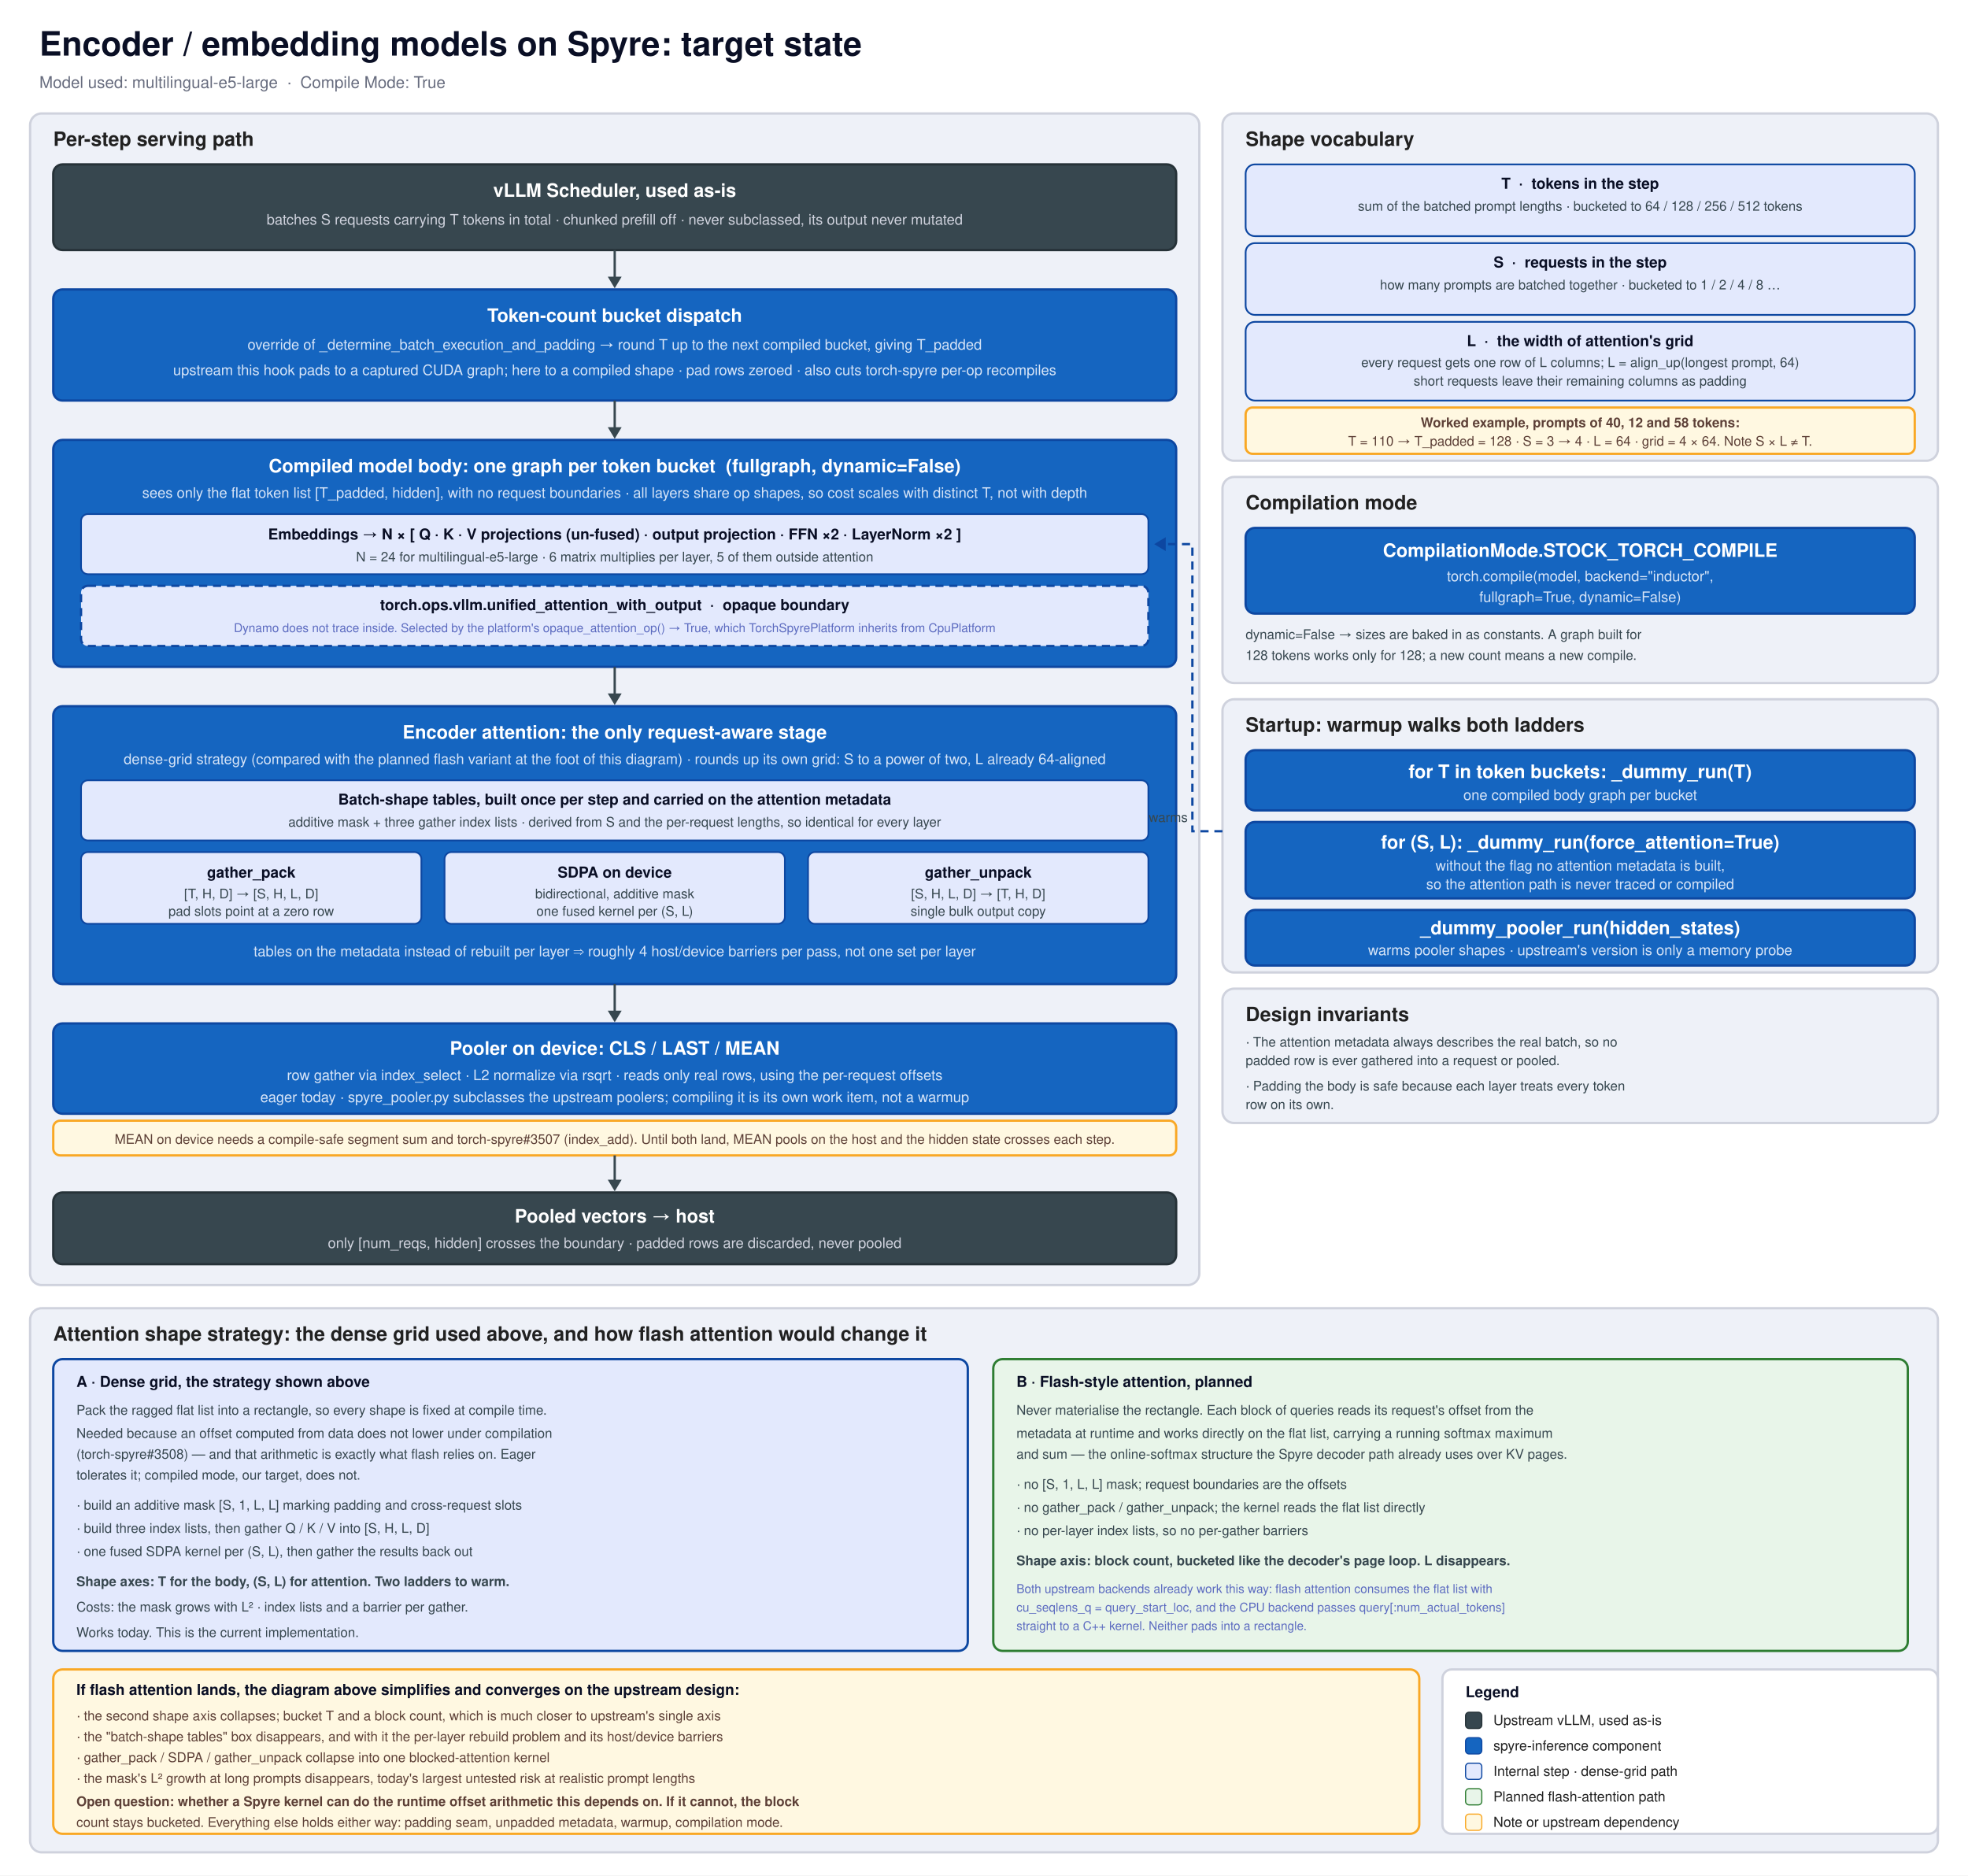
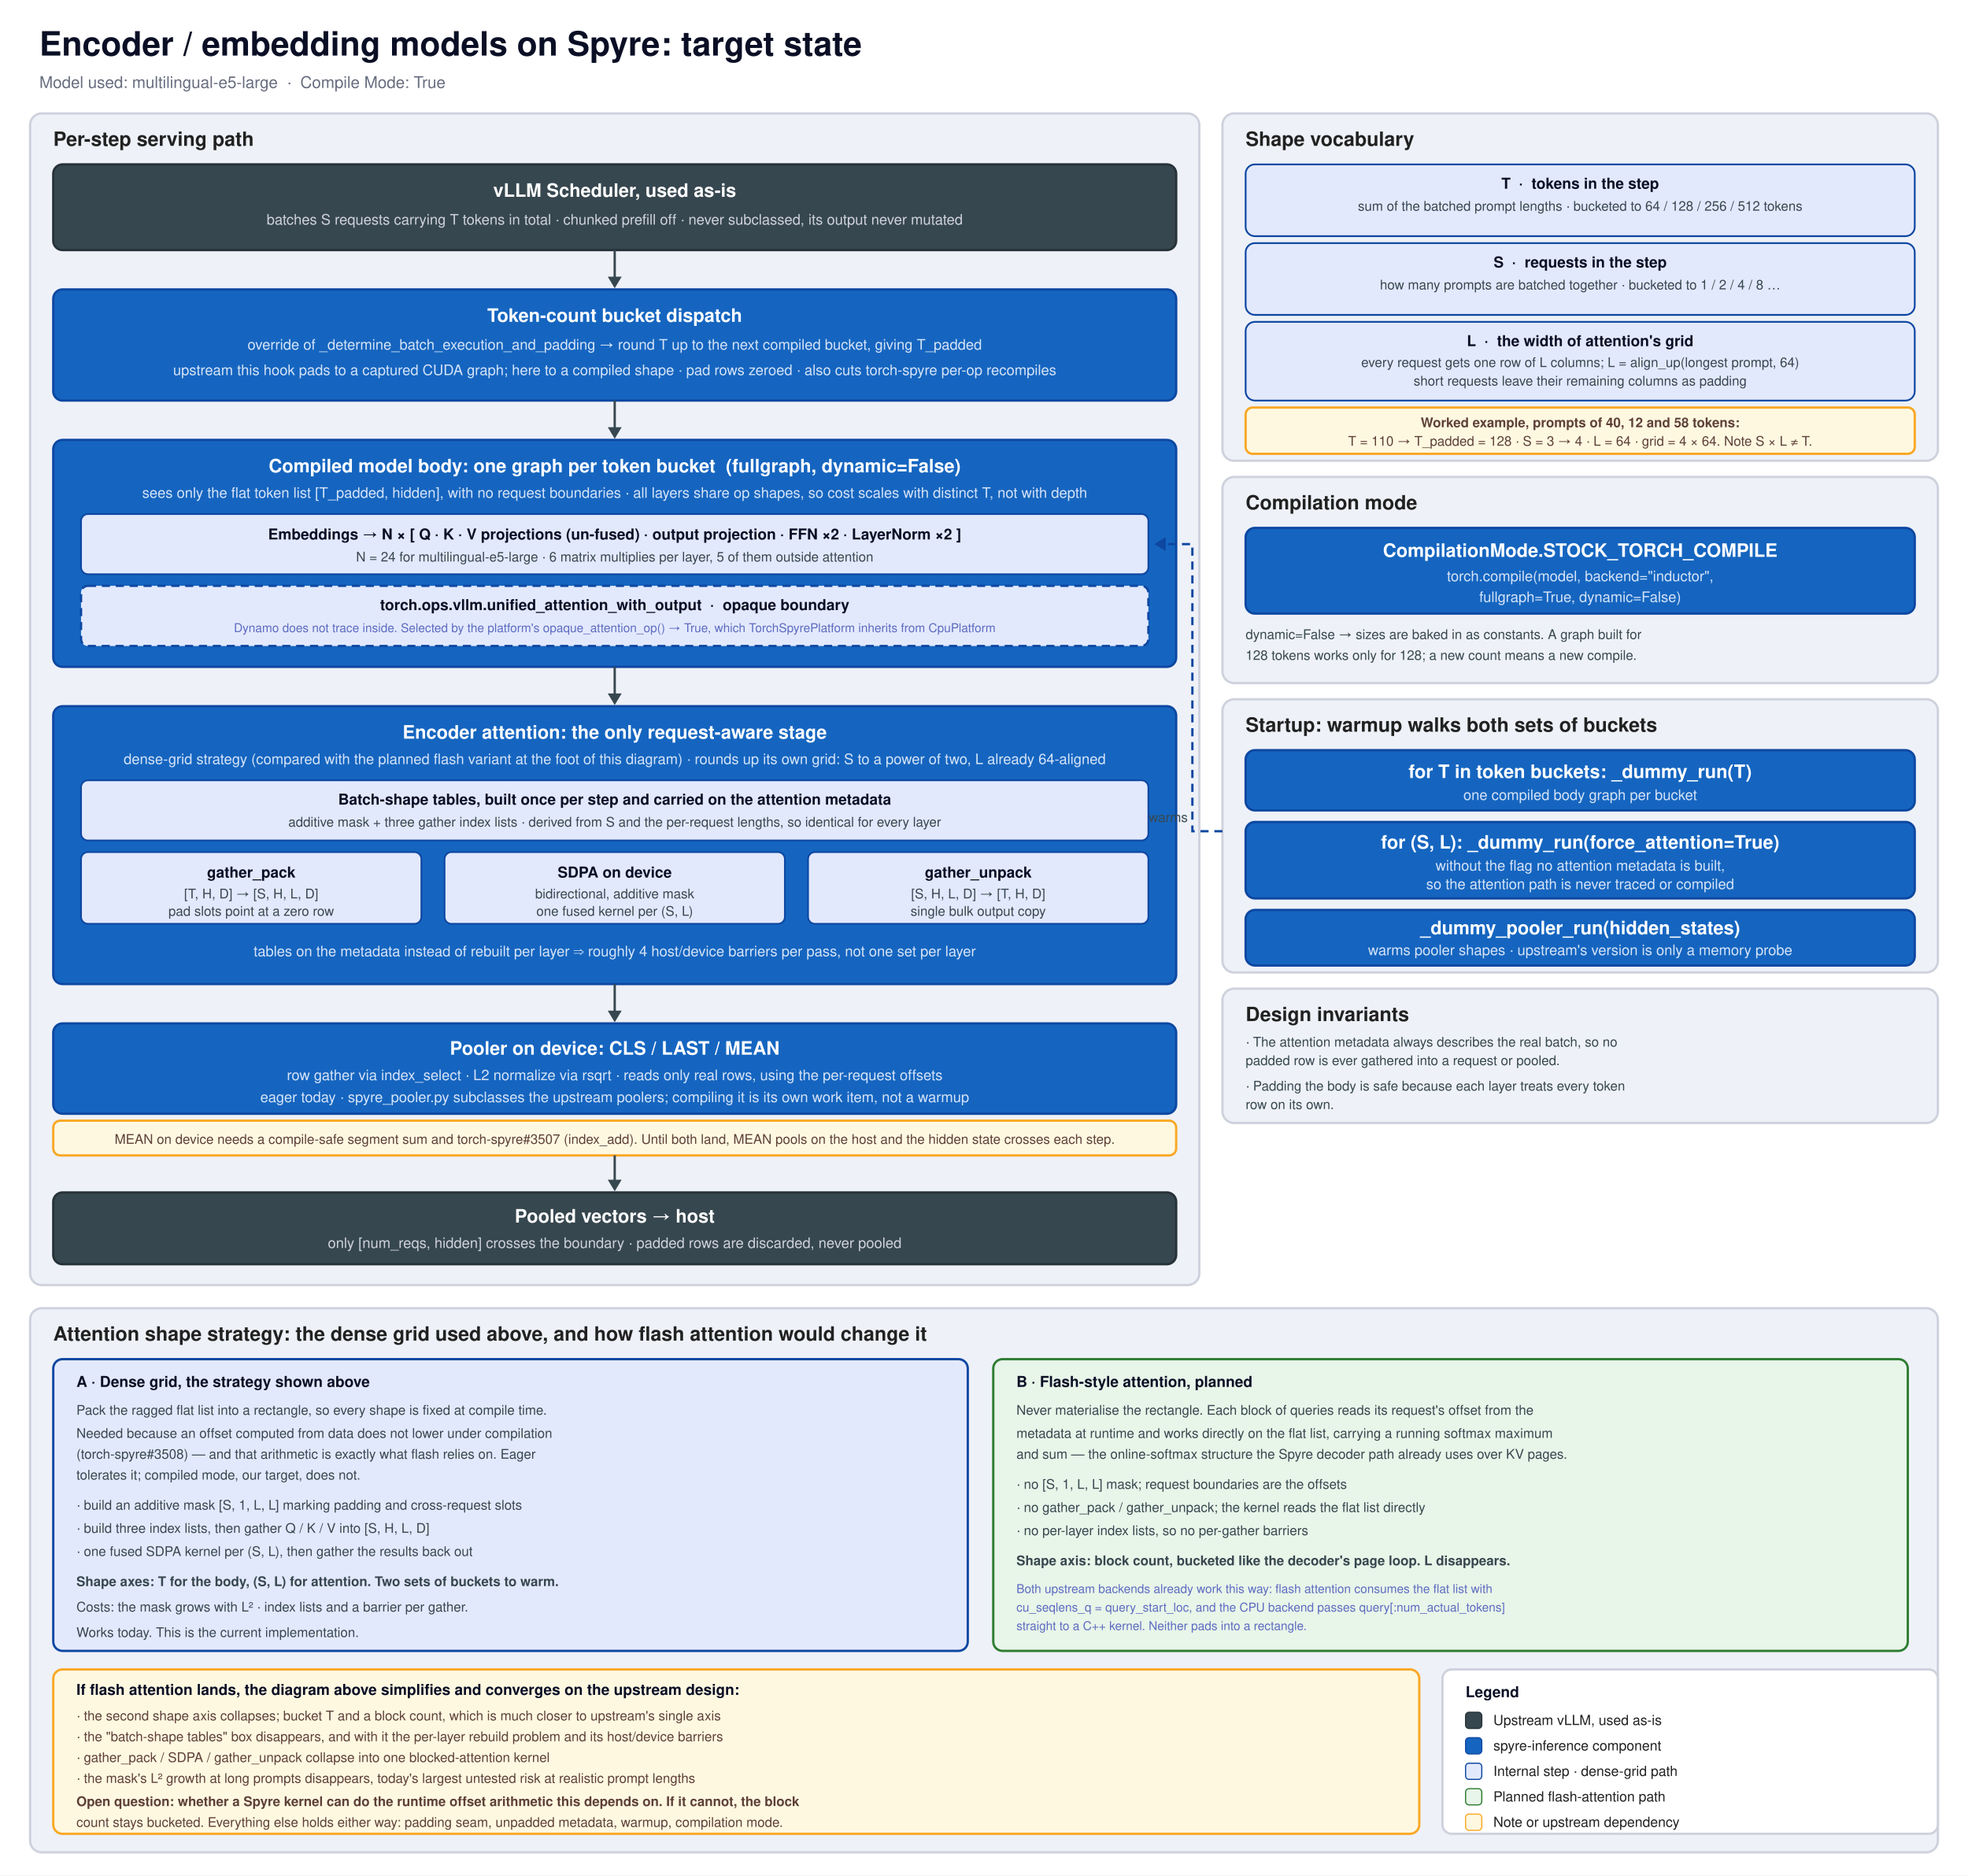
<svg xmlns="http://www.w3.org/2000/svg" width="1700" height="1620" viewBox="0 0 1700 1620" preserveAspectRatio="xMinYMin meet">
  <defs>
    <marker id="arrow" markerWidth="10" markerHeight="12" refX="7" refY="6" viewBox="0 0 10 12" orient="auto" markerUnits="userSpaceOnUse">
      <polygon points="0,0 10,6 0,12" fill="#37474f" />
    </marker>
    <marker id="arrow-dash" markerWidth="10" markerHeight="12" refX="7" refY="6" viewBox="0 0 10 12" orient="auto" markerUnits="userSpaceOnUse">
      <polygon points="0,0 10,6 0,12" fill="#0d47a1" />
    </marker>
    <style type="text/css">
      .t { font-family: -apple-system, BlinkMacSystemFont, "Segoe UI", Helvetica, Arial, sans-serif; }
      .hd { font-size: 29px; font-weight: 700; fill: #0A0F25; }
      .sub { font-size: 14px; fill: #676C7E; }
      .sect { font-size: 17px; font-weight: 700; fill: #212121; }
      .bt { font-size: 16px; font-weight: 700; fill: #ffffff; }
      .bd { font-size: 12.5px; fill: #CFD2DD; }
      .bdl { font-size: 12.5px; fill: #D6E4F7; }
      .it { font-size: 13px; font-weight: 700; fill: #0A0F25; }
      .id { font-size: 11.5px; fill: #37474f; }
      .src { font-size: 10.5px; fill: #5c6bc0; }
      .lg { font-size: 12px; fill: #212121; }
      .note { font-size: 11.5px; fill: #5d4037; }
      .edge { stroke: #37474f; stroke-width: 2; fill: none; }
    </style>
  </defs>
  <rect x="0" y="0" width="1700" height="1620" fill="#FFFFFF" />
  <text class="t hd" x="34" y="48">Encoder / embedding models on Spyre: target state</text>
  <text class="t sub" x="34" y="76">Model used: multilingual-e5-large  ·  Compile Mode: True</text>
  <rect x="26" y="98" width="1010" height="1012" rx="10" fill="#EEF1F8" stroke="#CFD2DD" stroke-width="2" />
  <text class="t sect" x="46" y="126">Per-step serving path</text>
  <rect x="46" y="142" width="970" height="74" rx="8" fill="#37474f" stroke="#263238" stroke-width="2" />
  <text class="t bt" x="531" y="170" text-anchor="middle">vLLM Scheduler, used as-is</text>
  <text class="t bd" x="531" y="194" text-anchor="middle">batches S requests carrying T tokens in total · chunked prefill off · never subclassed, its output never mutated</text>
  <path class="edge" d="M 531 216 V 246" marker-end="url(#arrow)" />
  <rect x="46" y="250" width="970" height="96" rx="8" fill="#1565c0" stroke="#0d47a1" stroke-width="2" />
  <text class="t bt" x="531" y="278" text-anchor="middle">Token-count bucket dispatch</text>
  <text class="t bdl" x="531" y="302" text-anchor="middle">override of _determine_batch_execution_and_padding → round T up to the next compiled bucket, giving T_padded</text>
  <text class="t bdl" x="531" y="324" text-anchor="middle">upstream this hook pads to a captured CUDA graph; here to a compiled shape · pad rows zeroed · also cuts torch-spyre per-op recompiles</text>
  <path class="edge" d="M 531 346 V 376" marker-end="url(#arrow)" />
  <rect x="46" y="380" width="970" height="196" rx="8" fill="#1565c0" stroke="#0d47a1" stroke-width="2" />
  <text class="t bt" x="531" y="408" text-anchor="middle">Compiled model body: one graph per token bucket  (fullgraph, dynamic=False)</text>
  <text class="t bdl" x="531" y="430" text-anchor="middle">sees only the flat token list [T_padded, hidden], with no request boundaries · all layers share op shapes, so cost scales with distinct T, not with depth</text>
  <rect x="70" y="444" width="922" height="52" rx="6" fill="#E3E9FD" stroke="#0d47a1" stroke-width="1.5" />
  <text class="t it" x="531" y="466" text-anchor="middle">Embeddings → N × [ Q · K · V projections (un-fused) · output projection · FFN ×2 · LayerNorm ×2 ]</text>
  <text class="t id" x="531" y="485" text-anchor="middle">N = 24 for multilingual-e5-large · 6 matrix multiplies per layer, 5 of them outside attention</text>
  <rect x="70" y="506" width="922" height="52" rx="6" fill="#E3E9FD" stroke="#0d47a1" stroke-width="2" stroke-dasharray="7 5" />
  <text class="t it" x="531" y="527" text-anchor="middle">torch.ops.vllm.unified_attention_with_output  ·  opaque boundary</text>
  <text class="t src" x="531" y="546" text-anchor="middle">Dynamo does not trace inside. Selected by the platform's opaque_attention_op() → True, which TorchSpyrePlatform inherits from CpuPlatform</text>
  <path class="edge" d="M 531 576 V 606" marker-end="url(#arrow)" />
  <rect x="46" y="610" width="970" height="240" rx="8" fill="#1565c0" stroke="#0d47a1" stroke-width="2" />
  <text class="t bt" x="531" y="638" text-anchor="middle">Encoder attention: the only request-aware stage</text>
  <text class="t bdl" x="531" y="660" text-anchor="middle">dense-grid strategy (compared with the planned flash variant at the foot of this diagram) · rounds up its own grid: S to a power of two, L already 64-aligned</text>
  <rect x="70" y="674" width="922" height="52" rx="6" fill="#E3E9FD" stroke="#0d47a1" stroke-width="1.5" />
  <text class="t it" x="531" y="695" text-anchor="middle">Batch-shape tables, built once per step and carried on the attention metadata</text>
  <text class="t id" x="531" y="714" text-anchor="middle">additive mask + three gather index lists · derived from S and the per-request lengths, so identical for every layer</text>
  <rect x="70" y="736" width="294" height="62" rx="6" fill="#E3E9FD" stroke="#0d47a1" stroke-width="1.5" />
  <text class="t it" x="217" y="758" text-anchor="middle">gather_pack</text>
  <text class="t id" x="217" y="776" text-anchor="middle">[T, H, D] → [S, H, L, D]</text>
  <text class="t id" x="217" y="791" text-anchor="middle">pad slots point at a zero row</text>
  <rect x="384" y="736" width="294" height="62" rx="6" fill="#E3E9FD" stroke="#0d47a1" stroke-width="1.5" />
  <text class="t it" x="531" y="758" text-anchor="middle">SDPA on device</text>
  <text class="t id" x="531" y="776" text-anchor="middle">bidirectional, additive mask</text>
  <text class="t id" x="531" y="791" text-anchor="middle">one fused kernel per (S, L)</text>
  <rect x="698" y="736" width="294" height="62" rx="6" fill="#E3E9FD" stroke="#0d47a1" stroke-width="1.5" />
  <text class="t it" x="845" y="758" text-anchor="middle">gather_unpack</text>
  <text class="t id" x="845" y="776" text-anchor="middle">[S, H, L, D] → [T, H, D]</text>
  <text class="t id" x="845" y="791" text-anchor="middle">single bulk output copy</text>
  <text class="t bdl" x="531" y="826" text-anchor="middle">tables on the metadata instead of rebuilt per layer ⇒ roughly 4 host/device barriers per pass, not one set per layer</text>
  <path class="edge" d="M 531 850 V 880" marker-end="url(#arrow)" />
  <rect x="46" y="884" width="970" height="78" rx="8" fill="#1565c0" stroke="#0d47a1" stroke-width="2" />
  <text class="t bt" x="531" y="911" text-anchor="middle">Pooler on device: CLS / LAST / MEAN</text>
  <text class="t bdl" x="531" y="933" text-anchor="middle">row gather via index_select · L2 normalize via rsqrt · reads only real rows, using the per-request offsets</text>
  <text class="t bdl" x="531" y="952" text-anchor="middle">eager today · spyre_pooler.py subclasses the upstream poolers; compiling it is its own work item, not a warmup</text>
  <rect x="46" y="968" width="970" height="30" rx="6" fill="#FFF8E1" stroke="#F9A825" stroke-width="2" />
  <text class="t note" x="531" y="988" text-anchor="middle">MEAN on device needs a compile-safe segment sum and torch-spyre#3507 (index_add). Until both land, MEAN pools on the host and the hidden state crosses each step.</text>
  <path class="edge" d="M 531 998 V 1026" marker-end="url(#arrow)" />
  <rect x="46" y="1030" width="970" height="62" rx="8" fill="#37474f" stroke="#263238" stroke-width="2" />
  <text class="t bt" x="531" y="1056" text-anchor="middle">Pooled vectors → host</text>
  <text class="t bd" x="531" y="1078" text-anchor="middle">only [num_reqs, hidden] crosses the boundary · padded rows are discarded, never pooled</text>
  <rect x="1056" y="98" width="618" height="300" rx="10" fill="#EEF1F8" stroke="#CFD2DD" stroke-width="2" />
  <text class="t sect" x="1076" y="126">Shape vocabulary</text>
  <rect x="1076" y="142" width="578" height="62" rx="8" fill="#E3E9FD" stroke="#0d47a1" stroke-width="1.5" />
  <text class="t it" x="1365" y="163" text-anchor="middle">T  ·  tokens in the step</text>
  <text class="t id" x="1365" y="182" text-anchor="middle">sum of the batched prompt lengths · bucketed to 64 / 128 / 256 / 512 tokens</text>
  <rect x="1076" y="210" width="578" height="62" rx="8" fill="#E3E9FD" stroke="#0d47a1" stroke-width="1.5" />
  <text class="t it" x="1365" y="231" text-anchor="middle">S  ·  requests in the step</text>
  <text class="t id" x="1365" y="250" text-anchor="middle">how many prompts are batched together · bucketed to 1 / 2 / 4 / 8 …</text>
  <rect x="1076" y="278" width="578" height="68" rx="8" fill="#E3E9FD" stroke="#0d47a1" stroke-width="1.5" />
  <text class="t it" x="1365" y="299" text-anchor="middle">L  ·  the width of attention's grid</text>
  <text class="t id" x="1365" y="317" text-anchor="middle">every request gets one row of L columns; L = align_up(longest prompt, 64)</text>
  <text class="t id" x="1365" y="333" text-anchor="middle">short requests leave their remaining columns as padding</text>
  <rect x="1076" y="352" width="578" height="40" rx="6" fill="#FFF8E1" stroke="#F9A825" stroke-width="2" />
  <text class="t note" x="1365" y="369" text-anchor="middle" font-weight="700">Worked example, prompts of 40, 12 and 58 tokens:</text>
  <text class="t note" x="1365" y="385" text-anchor="middle">T = 110 → T_padded = 128 · S = 3 → 4 · L = 64 · grid = 4 × 64. Note S × L ≠ T.</text>
  <rect x="1056" y="412" width="618" height="178" rx="10" fill="#EEF1F8" stroke="#CFD2DD" stroke-width="2" />
  <text class="t sect" x="1076" y="440">Compilation mode</text>
  <rect x="1076" y="456" width="578" height="74" rx="8" fill="#1565c0" stroke="#0d47a1" stroke-width="2" />
  <text class="t bt" x="1365" y="481" text-anchor="middle">CompilationMode.STOCK_TORCH_COMPILE</text>
  <text class="t bdl" x="1365" y="502" text-anchor="middle">torch.compile(model, backend="inductor",</text>
  <text class="t bdl" x="1365" y="520" text-anchor="middle">fullgraph=True, dynamic=False)</text>
  <text class="t id" x="1076" y="552">dynamic=False → sizes are baked in as constants. A graph built for</text>
  <text class="t id" x="1076" y="570">128 tokens works only for 128; a new count means a new compile.</text>
  <rect x="1056" y="604" width="618" height="236" rx="10" fill="#EEF1F8" stroke="#CFD2DD" stroke-width="2" />
-   <text class="t sect" x="1076" y="632">Startup: warmup walks both ladders</text>
+   <text class="t sect" x="1076" y="632">Startup: warmup walks both sets of buckets</text>
  <rect x="1076" y="648" width="578" height="52" rx="8" fill="#1565c0" stroke="#0d47a1" stroke-width="2" />
  <text class="t bt" x="1365" y="672" text-anchor="middle">for T in token buckets: _dummy_run(T)</text>
  <text class="t bdl" x="1365" y="691" text-anchor="middle">one compiled body graph per bucket</text>
  <rect x="1076" y="710" width="578" height="66" rx="8" fill="#1565c0" stroke="#0d47a1" stroke-width="2" />
  <text class="t bt" x="1365" y="733" text-anchor="middle">for (S, L): _dummy_run(force_attention=True)</text>
  <text class="t bdl" x="1365" y="752" text-anchor="middle">without the flag no attention metadata is built,</text>
  <text class="t bdl" x="1365" y="768" text-anchor="middle">so the attention path is never traced or compiled</text>
  <rect x="1076" y="786" width="578" height="48" rx="8" fill="#1565c0" stroke="#0d47a1" stroke-width="2" />
  <text class="t bt" x="1365" y="807" text-anchor="middle">_dummy_pooler_run(hidden_states)</text>
  <text class="t bdl" x="1365" y="825" text-anchor="middle">warms pooler shapes · upstream's version is only a memory probe</text>
  <path d="M 1056 718 H 1030 V 470 H 1000" stroke="#0d47a1" stroke-width="2" stroke-dasharray="7 5" fill="none" marker-end="url(#arrow-dash)" />
  <text class="t id" x="1026" y="710" text-anchor="end" fill="#0d47a1">warms</text>
  <rect x="1056" y="854" width="618" height="116" rx="10" fill="#EEF1F8" stroke="#CFD2DD" stroke-width="2" />
  <text class="t sect" x="1076" y="882">Design invariants</text>
  <text class="t id" x="1076" y="904">· The attention metadata always describes the real batch, so no</text>
  <text class="t id" x="1076" y="920">  padded row is ever gathered into a request or pooled.</text>
  <text class="t id" x="1076" y="942">· Padding the body is safe because each layer treats every token</text>
  <text class="t id" x="1076" y="958">  row on its own.</text>
  <rect x="26" y="1130" width="1648" height="470" rx="10" fill="#EEF1F8" stroke="#CFD2DD" stroke-width="2" />
  <text class="t sect" x="46" y="1158">Attention shape strategy: the dense grid used above, and how flash attention would change it</text>
  <rect x="46" y="1174" width="790" height="252" rx="8" fill="#E3E9FD" stroke="#0d47a1" stroke-width="2" />
  <text class="t it" x="66" y="1198">A · Dense grid, the strategy shown above</text>
  <text class="t id" x="66" y="1222">Pack the ragged flat list into a rectangle, so every shape is fixed at compile time.</text>
  <text class="t id" x="66" y="1242">Needed because an offset computed from data does not lower under compilation</text>
  <text class="t id" x="66" y="1260">(torch-spyre#3508) — and that arithmetic is exactly what flash relies on. Eager</text>
  <text class="t id" x="66" y="1278">tolerates it; compiled mode, our target, does not.</text>
  <text class="t id" x="66" y="1304">· build an additive mask [S, 1, L, L] marking padding and cross-request slots</text>
  <text class="t id" x="66" y="1324">· build three index lists, then gather Q / K / V into [S, H, L, D]</text>
  <text class="t id" x="66" y="1344">· one fused SDPA kernel per (S, L), then gather the results back out</text>
-   <text class="t id" x="66" y="1370" font-weight="700">Shape axes: T for the body, (S, L) for attention. Two ladders to warm.</text>
+   <text class="t id" x="66" y="1370" font-weight="700">Shape axes: T for the body, (S, L) for attention. Two sets of buckets to warm.</text>
  <text class="t id" x="66" y="1392">Costs: the mask grows with L² · index lists and a barrier per gather.</text>
  <text class="t id" x="66" y="1414">Works today. This is the current implementation.</text>
  <rect x="858" y="1174" width="790" height="252" rx="8" fill="#E8F5E9" stroke="#2e7d32" stroke-width="2" />
  <text class="t it" x="878" y="1198">B · Flash-style attention, planned</text>
  <text class="t id" x="878" y="1222">Never materialise the rectangle. Each block of queries reads its request's offset from the</text>
  <text class="t id" x="878" y="1242">metadata at runtime and works directly on the flat list, carrying a running softmax maximum</text>
  <text class="t id" x="878" y="1260">and sum — the online-softmax structure the Spyre decoder path already uses over KV pages.</text>
  <text class="t id" x="878" y="1286">· no [S, 1, L, L] mask; request boundaries are the offsets</text>
  <text class="t id" x="878" y="1306">· no gather_pack / gather_unpack; the kernel reads the flat list directly</text>
  <text class="t id" x="878" y="1326">· no per-layer index lists, so no per-gather barriers</text>
  <text class="t id" x="878" y="1352" font-weight="700">Shape axis: block count, bucketed like the decoder's page loop. L disappears.</text>
  <text class="t src" x="878" y="1376">Both upstream backends already work this way: flash attention consumes the flat list with</text>
  <text class="t src" x="878" y="1392">cu_seqlens_q = query_start_loc, and the CPU backend passes query[:num_actual_tokens]</text>
  <text class="t src" x="878" y="1408">straight to a C++ kernel. Neither pads into a rectangle.</text>
  <rect x="46" y="1442" width="1180" height="142" rx="8" fill="#FFF8E1" stroke="#F9A825" stroke-width="2" />
  <text class="t it" x="66" y="1464">If flash attention lands, the diagram above simplifies and converges on the upstream design:</text>
  <text class="t note" x="66" y="1486">· the second shape axis collapses; bucket T and a block count, which is much closer to upstream's single axis</text>
  <text class="t note" x="66" y="1504">· the "batch-shape tables" box disappears, and with it the per-layer rebuild problem and its host/device barriers</text>
  <text class="t note" x="66" y="1522">· gather_pack / SDPA / gather_unpack collapse into one blocked-attention kernel</text>
  <text class="t note" x="66" y="1540">· the mask's L² growth at long prompts disappears, today's largest untested risk at realistic prompt lengths</text>
  <text class="t note" x="66" y="1560" font-weight="700">Open question: whether a Spyre kernel can do the runtime offset arithmetic this depends on. If it cannot, the block</text>
  <text class="t note" x="66" y="1578">count stays bucketed. Everything else holds either way: padding seam, unpadded metadata, warmup, compilation mode.</text>
  <rect x="1246" y="1442" width="428" height="142" rx="8" fill="#FFFFFF" stroke="#CFD2DD" stroke-width="2" />
  <text class="t it" x="1266" y="1466">Legend</text>
  <rect x="1266" y="1479" width="14" height="14" rx="3" fill="#37474f" stroke="#263238" />
  <text class="t lg" x="1290" y="1490">Upstream vLLM, used as-is</text>
  <rect x="1266" y="1501" width="14" height="14" rx="3" fill="#1565c0" stroke="#0d47a1" />
  <text class="t lg" x="1290" y="1512">spyre-inference component</text>
  <rect x="1266" y="1523" width="14" height="14" rx="3" fill="#E3E9FD" stroke="#0d47a1" />
  <text class="t lg" x="1290" y="1534">Internal step · dense-grid path</text>
  <rect x="1266" y="1545" width="14" height="14" rx="3" fill="#E8F5E9" stroke="#2e7d32" />
  <text class="t lg" x="1290" y="1556">Planned flash-attention path</text>
  <rect x="1266" y="1567" width="14" height="14" rx="3" fill="#FFF8E1" stroke="#F9A825" />
  <text class="t lg" x="1290" y="1578">Note or upstream dependency</text>
</svg>
